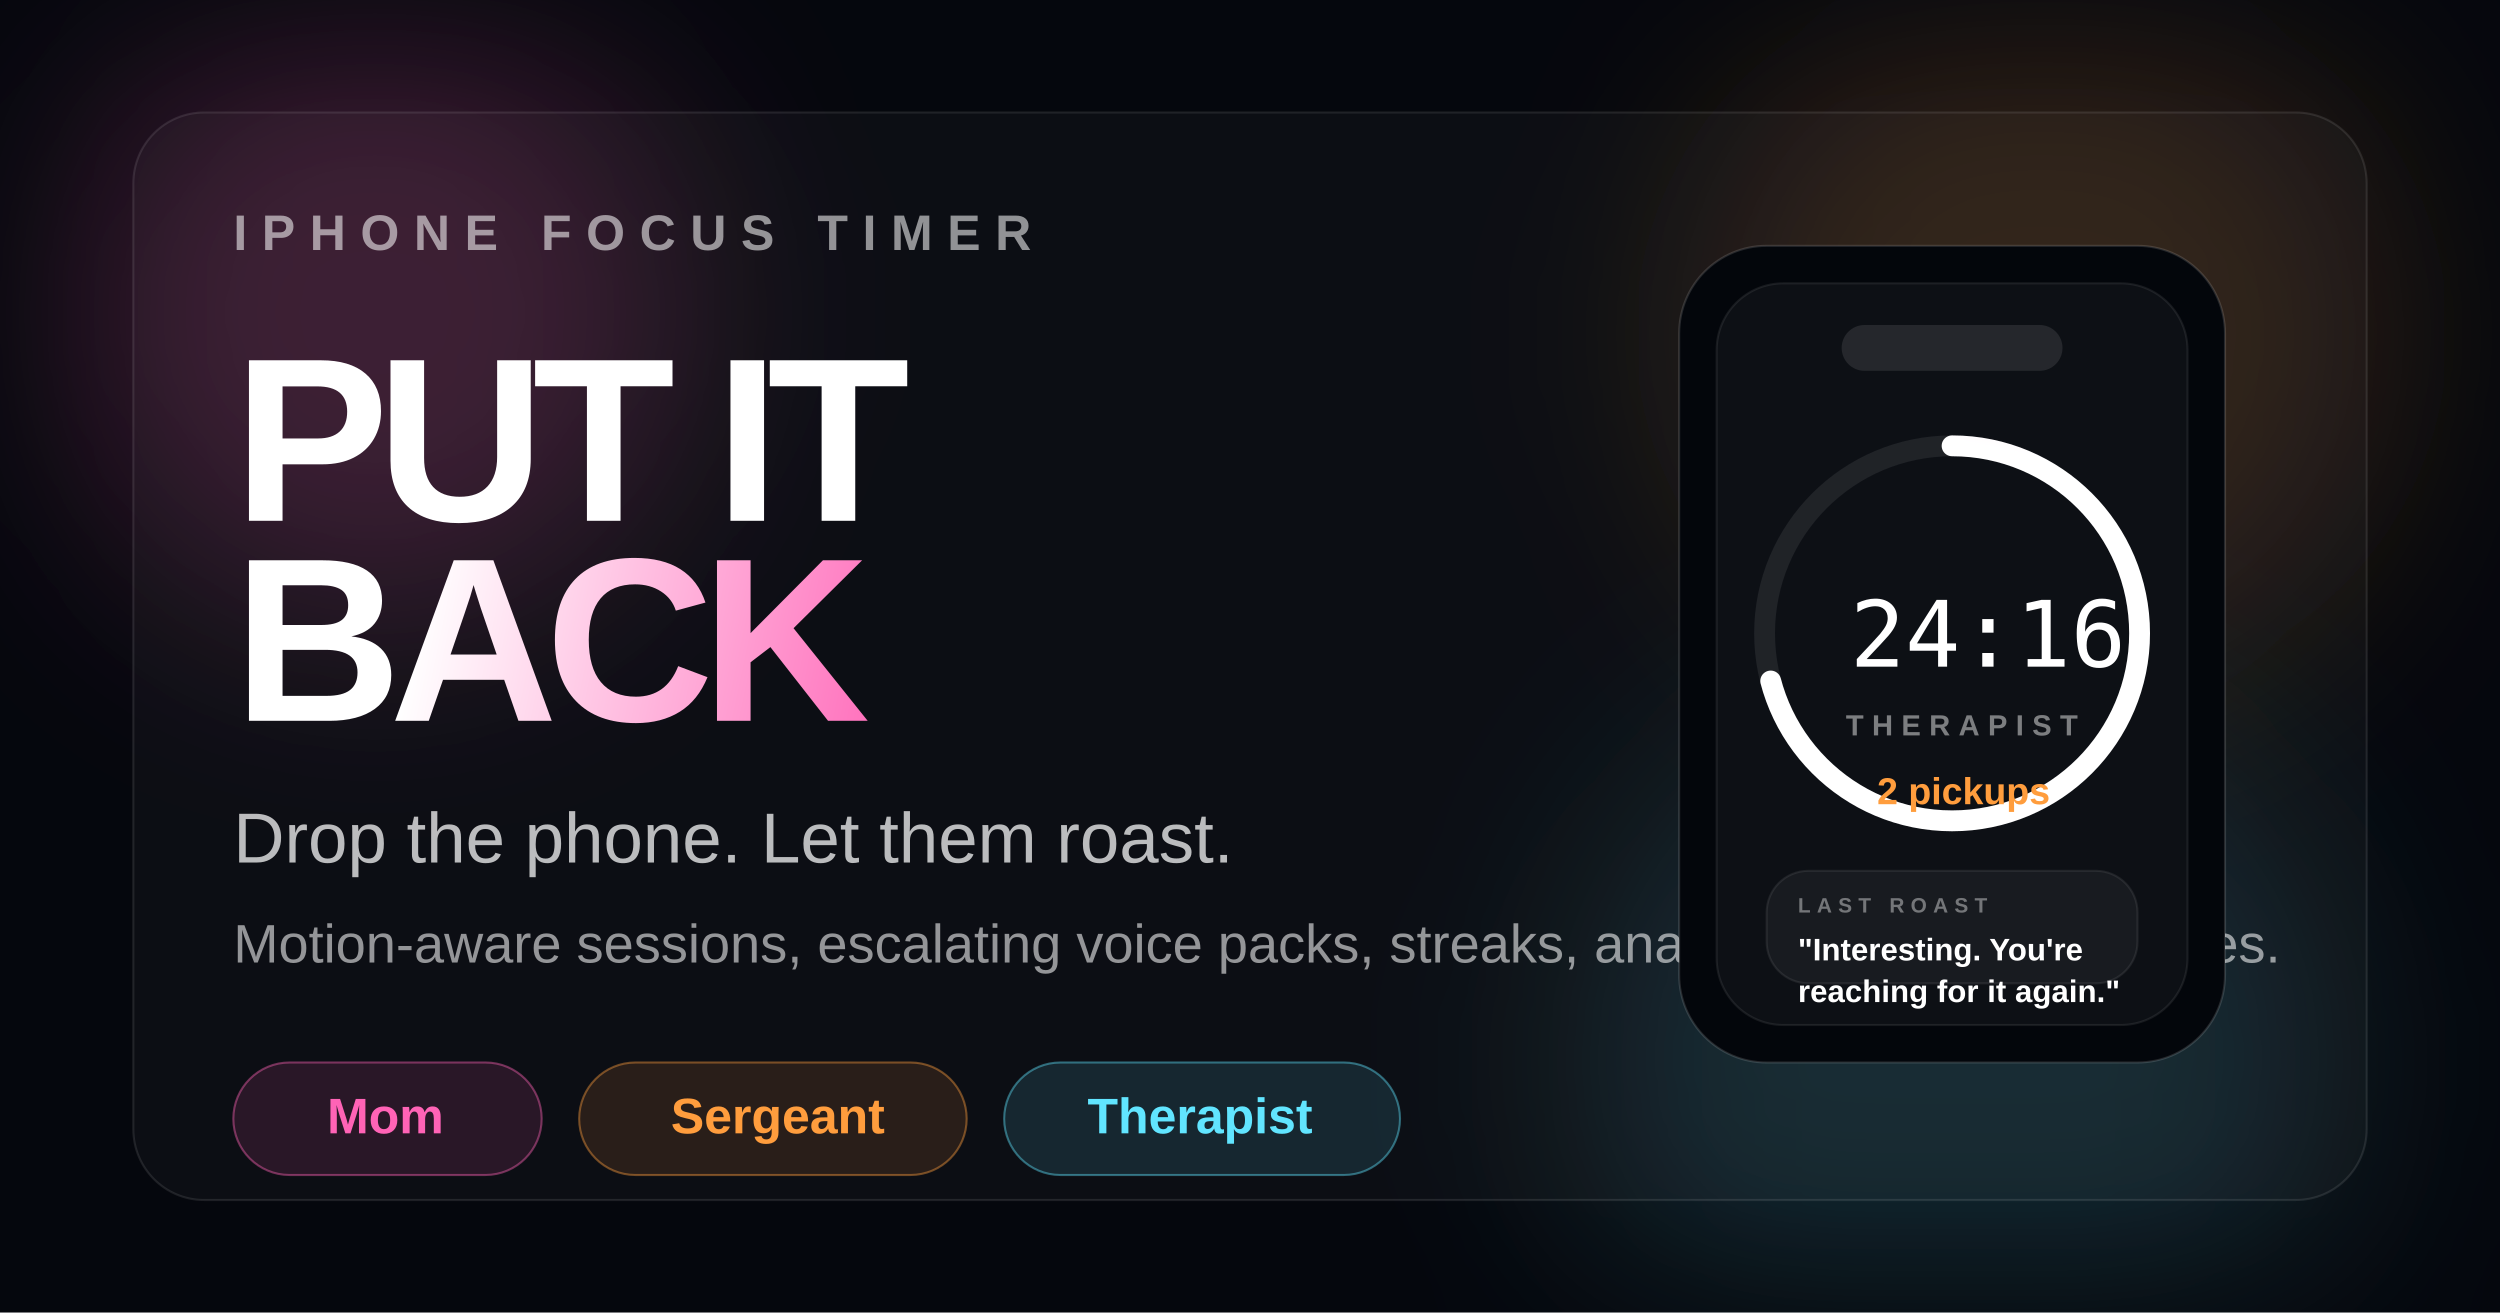
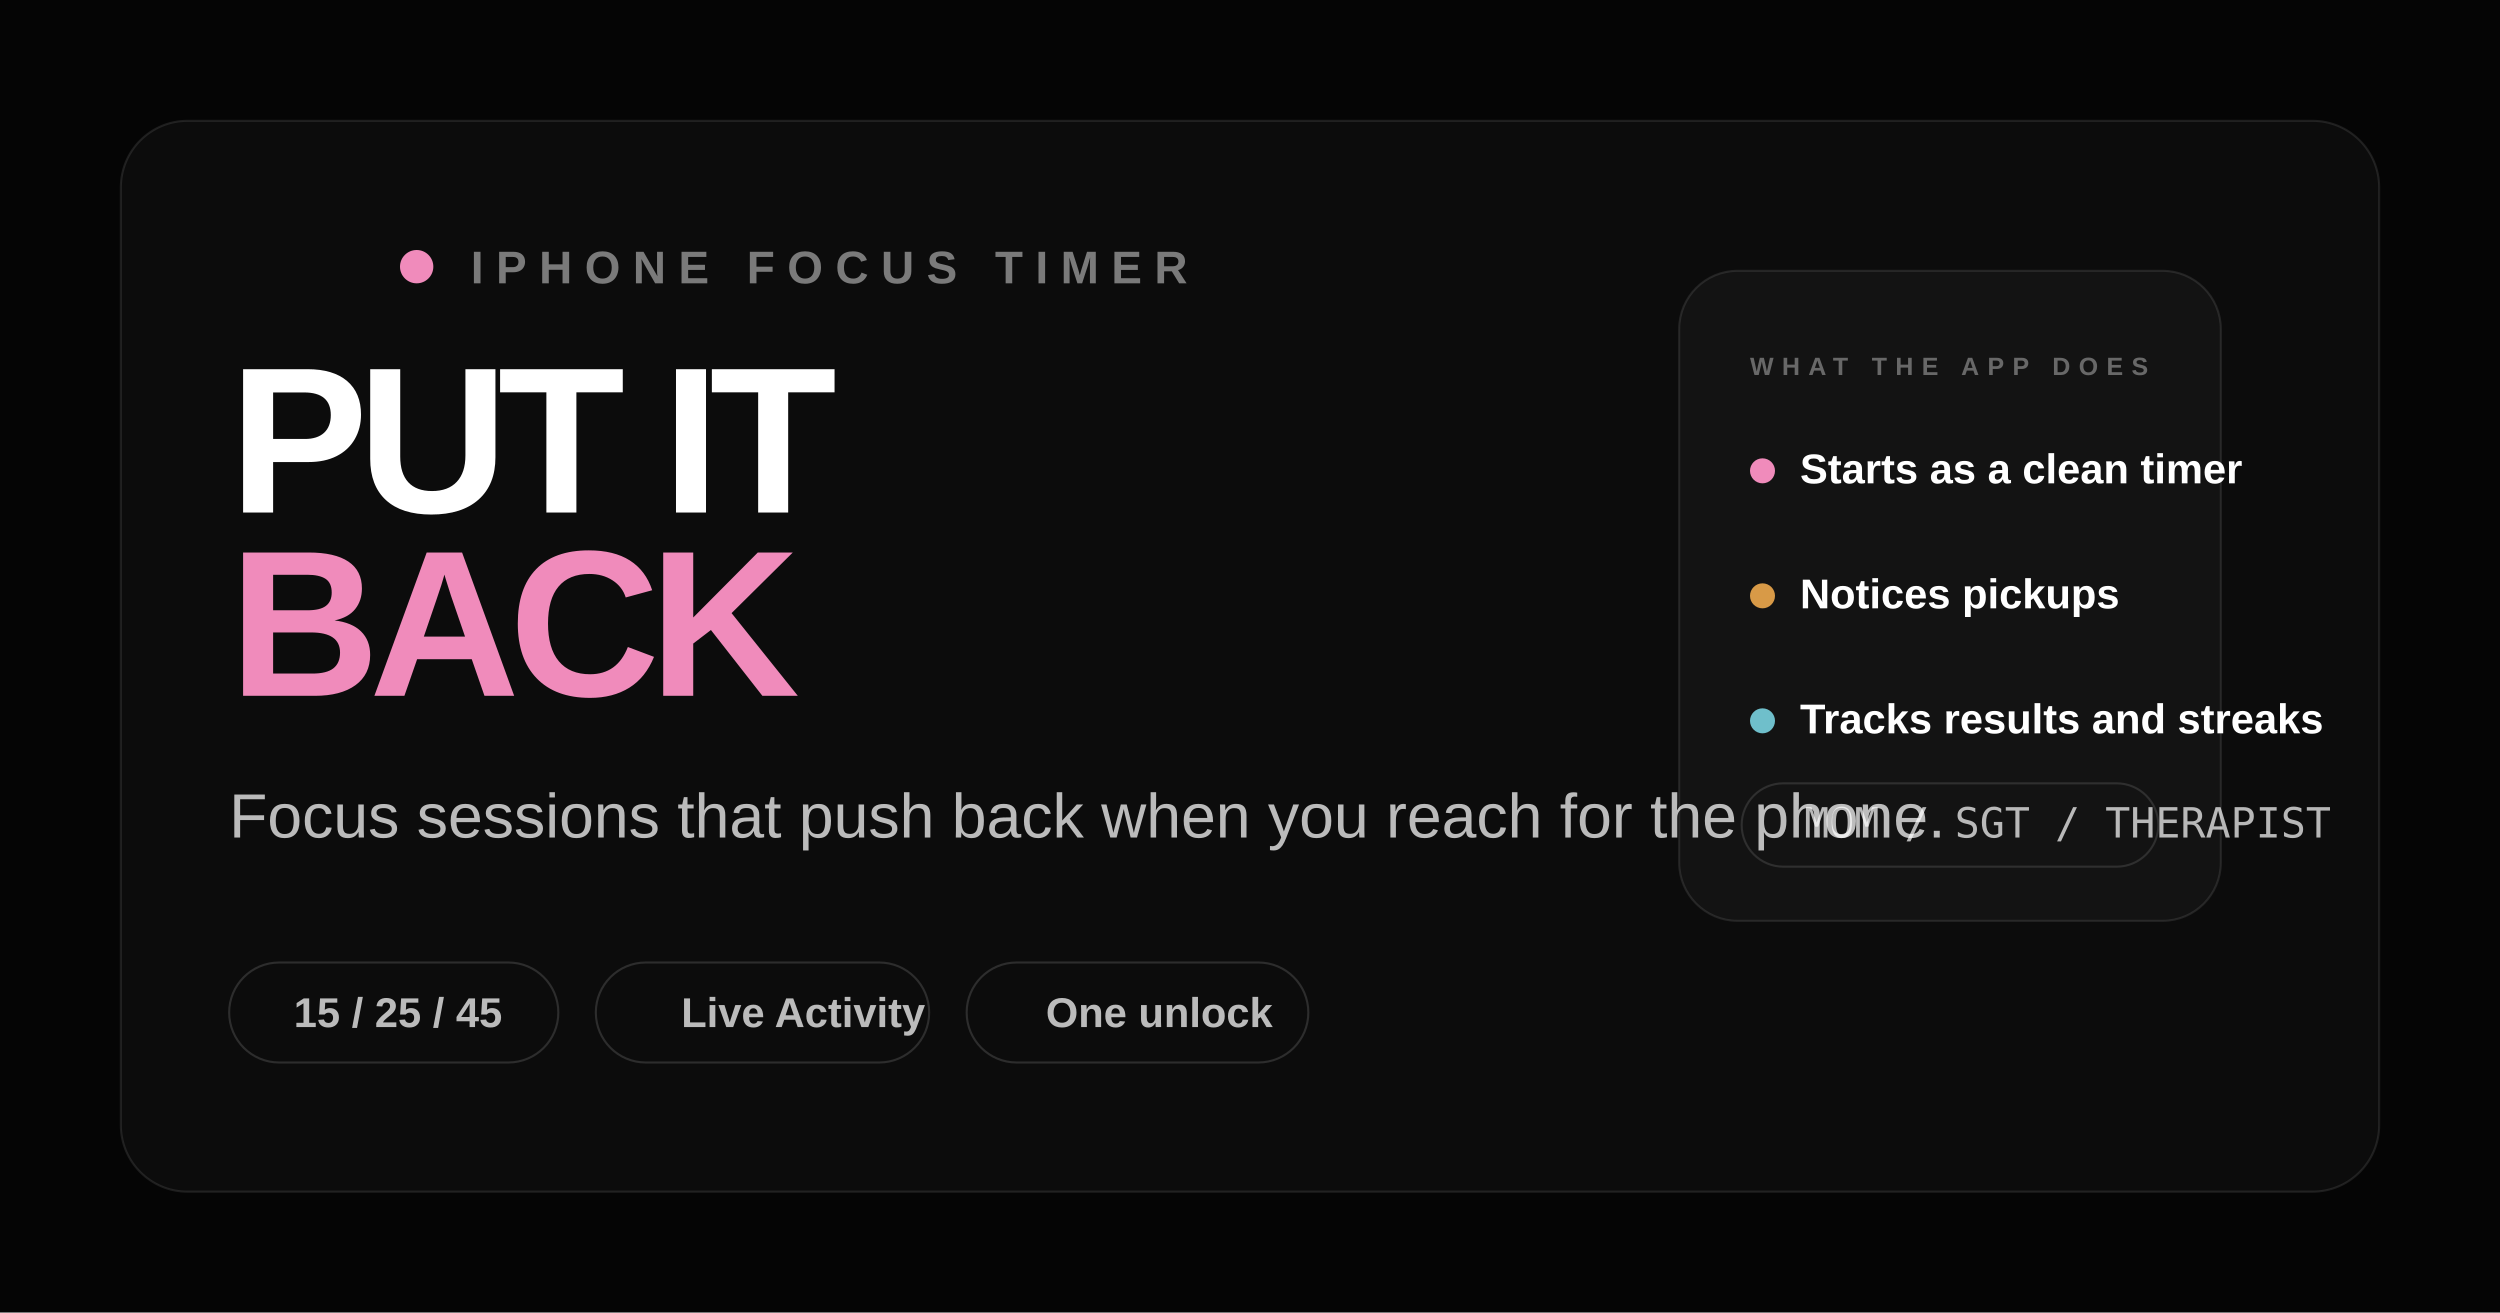
<svg xmlns="http://www.w3.org/2000/svg" viewBox="0 0 1200 630" role="img" aria-labelledby="title desc">
-   <defs>
-     <linearGradient id="pack" x1="240" y1="110" x2="910" y2="250" gradientUnits="userSpaceOnUse">
-       <stop stop-color="#ffffff" />
-       <stop offset="0.36" stop-color="#ff63b6" />
-       <stop offset="0.67" stop-color="#ff9d3d" />
-       <stop offset="1" stop-color="#61e5ff" />
-     </linearGradient>
-     <filter id="blurLarge" x="-40%" y="-40%" width="180%" height="180%">
-       <feGaussianBlur stdDeviation="52" />
-     </filter>
-   </defs>
-   <rect width="1200" height="630" fill="#05070d" />
-   <circle cx="180" cy="150" r="150" fill="#ff63b6" fill-opacity="0.20" filter="url(#blurLarge)" />
-   <circle cx="980" cy="160" r="170" fill="#ff9d3d" fill-opacity="0.16" filter="url(#blurLarge)" />
-   <circle cx="940" cy="510" r="180" fill="#61e5ff" fill-opacity="0.14" filter="url(#blurLarge)" />
-   <rect x="64" y="54" width="1072" height="522" rx="34" fill="rgba(255,255,255,0.03)" stroke="rgba(255,255,255,0.10)" />
-   <text x="112" y="120" fill="rgba(255,255,255,0.55)" font-family="Lexend, Arial, sans-serif" font-size="24" font-weight="800" letter-spacing="7">
+   <rect width="1200" height="630" fill="#050505" />
+   <rect x="58" y="58" width="1084" height="514" rx="32" fill="rgba(255,255,255,0.03)" stroke="rgba(255,255,255,0.10)" />
+   <circle cx="200" cy="128" r="8" fill="#f08bbb" />
+   <text x="226" y="136" fill="rgba(255,255,255,0.45)" font-family="Lexend, Arial, sans-serif" font-size="22" font-weight="800" letter-spacing="6">
    IPHONE FOCUS TIMER
  </text>
-   <text x="112" y="250" fill="#ffffff" font-family="Lexend, Arial, sans-serif" font-size="112" font-weight="900" letter-spacing="-6">
+   <text x="110" y="246" fill="#ffffff" font-family="Lexend, Arial, sans-serif" font-size="100" font-weight="900" letter-spacing="-5">
    PUT IT
  </text>
-   <text x="112" y="346" fill="url(#pack)" font-family="Lexend, Arial, sans-serif" font-size="112" font-weight="900" letter-spacing="-6">
+   <text x="110" y="334" fill="#f08bbb" font-family="Lexend, Arial, sans-serif" font-size="100" font-weight="900" letter-spacing="-5">
    BACK
  </text>
-   <text x="112" y="414" fill="rgba(255,255,255,0.72)" font-family="Lexend, Arial, sans-serif" font-size="34" font-weight="500">
-     Drop the phone. Let them roast.
+   <text x="110" y="402" fill="rgba(255,255,255,0.72)" font-family="Lexend, Arial, sans-serif" font-size="30" font-weight="500">
+     Focus sessions that push back when you reach for the phone.
  </text>
-   <text x="112" y="462" fill="rgba(255,255,255,0.56)" font-family="Lexend, Arial, sans-serif" font-size="26" font-weight="500">
-     Motion-aware sessions, escalating voice packs, streaks, analytics, and Live Activities.
-   </text>
-   <rect x="112" y="510" width="148" height="54" rx="27" fill="rgba(255,99,182,0.12)" stroke="rgba(255,99,182,0.42)" />
-   <text x="157" y="544" fill="#ff63b6" font-family="Lexend, Arial, sans-serif" font-size="24" font-weight="800">Mom</text>
-   <rect x="278" y="510" width="186" height="54" rx="27" fill="rgba(255,157,61,0.12)" stroke="rgba(255,157,61,0.42)" />
-   <text x="322" y="544" fill="#ff9d3d" font-family="Lexend, Arial, sans-serif" font-size="24" font-weight="800">Sergeant</text>
-   <rect x="482" y="510" width="190" height="54" rx="27" fill="rgba(97,229,255,0.12)" stroke="rgba(97,229,255,0.42)" />
-   <text x="522" y="544" fill="#61e5ff" font-family="Lexend, Arial, sans-serif" font-size="24" font-weight="800">Therapist</text>
-   <g transform="translate(806 118)">
-     <rect width="262" height="392" rx="42" fill="#03060b" stroke="rgba(255,255,255,0.14)" />
-     <rect x="18" y="18" width="226" height="356" rx="32" fill="rgba(255,255,255,0.04)" stroke="rgba(255,255,255,0.08)" />
-     <rect x="78" y="38" width="106" height="22" rx="11" fill="rgba(255,255,255,0.10)" />
-     <circle cx="131" cy="186" r="90" fill="none" stroke="rgba(255,255,255,0.08)" stroke-width="10" />
-     <circle cx="131" cy="186" r="90" fill="none" stroke="url(#pack)" stroke-width="10" stroke-linecap="round" stroke-dasharray="565" stroke-dashoffset="164" transform="rotate(-90 131 186)" />
-     <text x="82" y="202" fill="#ffffff" font-family="IBM Plex Mono, monospace" font-size="44" font-weight="400">24:16</text>
-     <text x="80" y="235" fill="rgba(255,255,255,0.46)" font-family="Lexend, Arial, sans-serif" font-size="14" font-weight="800" letter-spacing="4">
-       THERAPIST
+   <g transform="translate(110 462)">
+     <rect width="158" height="48" rx="24" fill="none" stroke="rgba(255,255,255,0.14)" />
+     <text x="31" y="31" fill="rgba(255,255,255,0.72)" font-family="Lexend, Arial, sans-serif" font-size="20" font-weight="700">
+       15 / 25 / 45
    </text>
-     <text x="95" y="268" fill="#ff9d3d" font-family="Lexend, Arial, sans-serif" font-size="18" font-weight="700">
-       2 pickups
+     <rect x="176" width="160" height="48" rx="24" fill="none" stroke="rgba(255,255,255,0.14)" />
+     <text x="217" y="31" fill="rgba(255,255,255,0.72)" font-family="Lexend, Arial, sans-serif" font-size="20" font-weight="700">
+       Live Activity
    </text>
-     <rect x="42" y="300" width="178" height="54" rx="20" fill="rgba(255,255,255,0.05)" stroke="rgba(255,255,255,0.08)" />
-     <text x="57" y="320" fill="rgba(255,255,255,0.40)" font-family="Lexend, Arial, sans-serif" font-size="10" font-weight="800" letter-spacing="3">
-       LAST ROAST
+     <rect x="354" width="164" height="48" rx="24" fill="none" stroke="rgba(255,255,255,0.14)" />
+     <text x="392" y="31" fill="rgba(255,255,255,0.72)" font-family="Lexend, Arial, sans-serif" font-size="20" font-weight="700">
+       One unlock
    </text>
-     <text x="57" y="343" fill="#ffffff" font-family="Lexend, Arial, sans-serif" font-size="15" font-weight="600">
-       "Interesting. You're
+   </g>
+   <g transform="translate(806 130)">
+     <rect width="260" height="312" rx="28" fill="rgba(255,255,255,0.03)" stroke="rgba(255,255,255,0.10)" />
+     <text x="34" y="50" fill="rgba(255,255,255,0.36)" font-family="Lexend, Arial, sans-serif" font-size="12" font-weight="800" letter-spacing="4">
+       WHAT THE APP DOES
    </text>
-     <text x="57" y="363" fill="#ffffff" font-family="Lexend, Arial, sans-serif" font-size="15" font-weight="600">
-       reaching for it again."
+     <circle cx="40" cy="96" r="6" fill="#f08bbb" />
+     <text x="58" y="102" fill="#ffffff" font-family="Lexend, Arial, sans-serif" font-size="20" font-weight="700">
+       Starts as a clean timer
+     </text>
+     <circle cx="40" cy="156" r="6" fill="#d89a47" />
+     <text x="58" y="162" fill="#ffffff" font-family="Lexend, Arial, sans-serif" font-size="20" font-weight="700">
+       Notices pickups
+     </text>
+     <circle cx="40" cy="216" r="6" fill="#6fbfcb" />
+     <text x="58" y="222" fill="#ffffff" font-family="Lexend, Arial, sans-serif" font-size="20" font-weight="700">
+       Tracks results and streaks
+     </text>
+     <rect x="30" y="246" width="200" height="40" rx="20" fill="none" stroke="rgba(255,255,255,0.12)" />
+     <text x="60" y="272" fill="rgba(255,255,255,0.70)" font-family="IBM Plex Mono, monospace" font-size="20">
+       MOM / SGT / THERAPIST
    </text>
  </g>
</svg>
